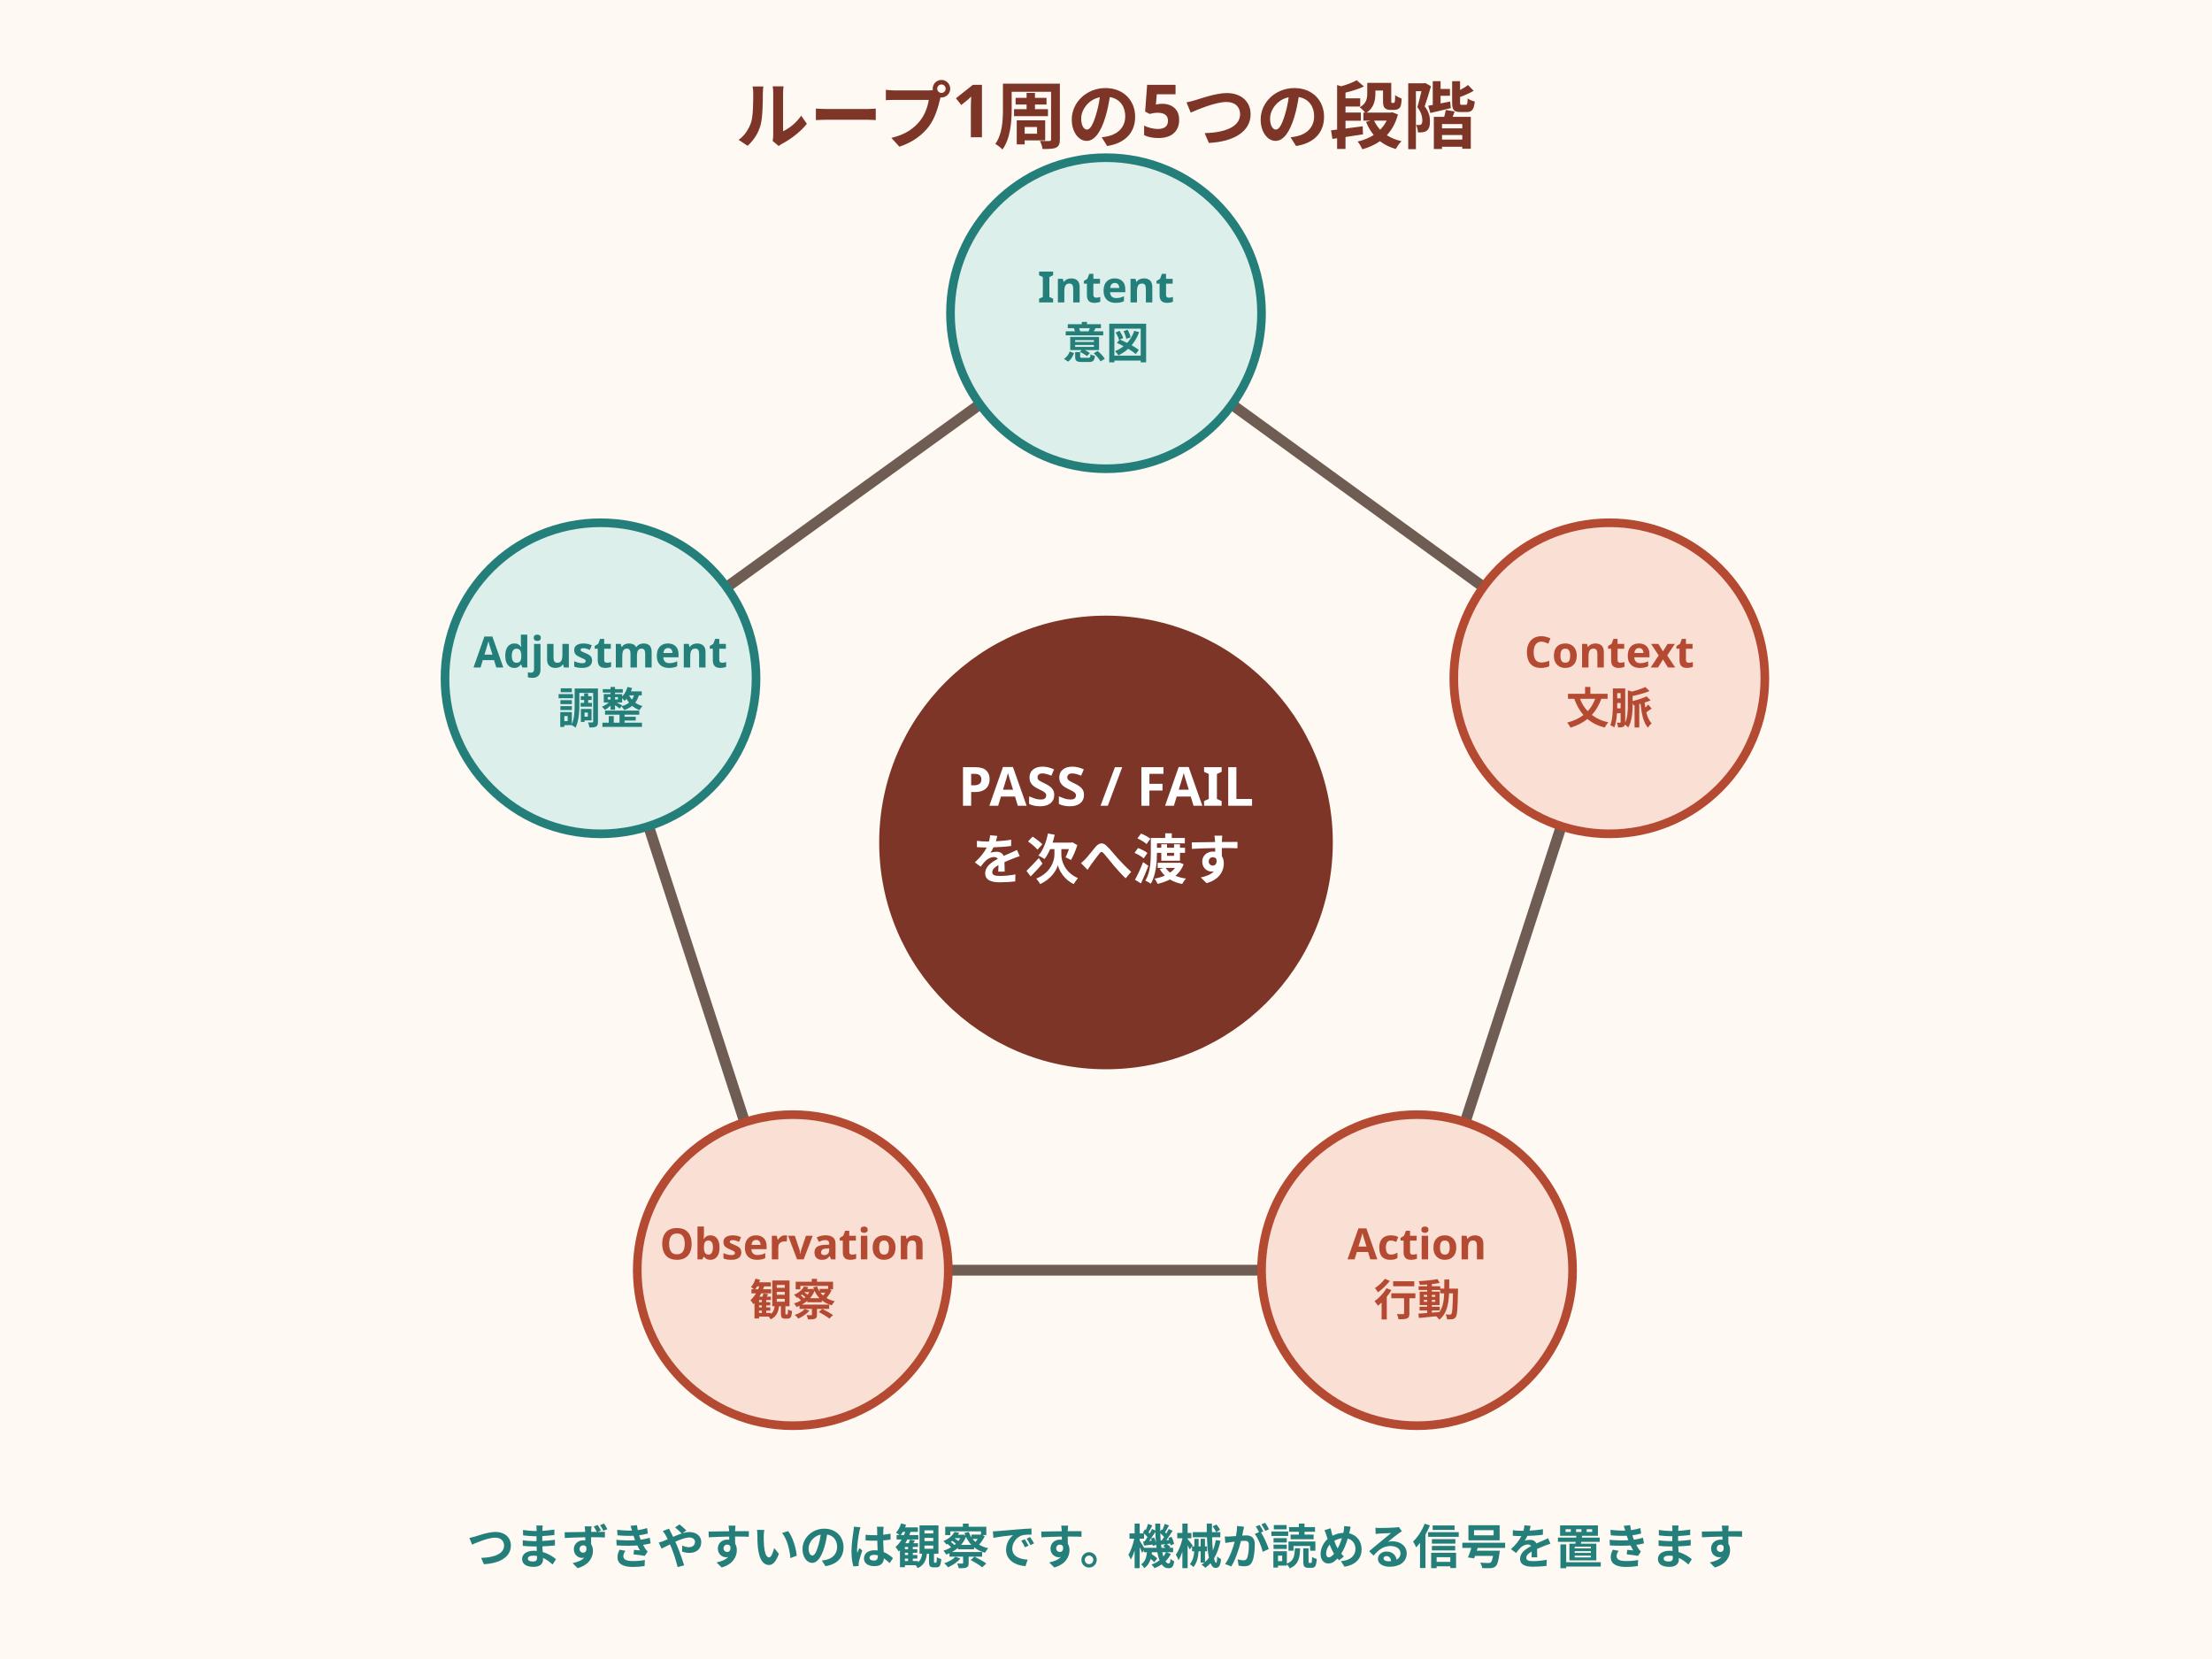
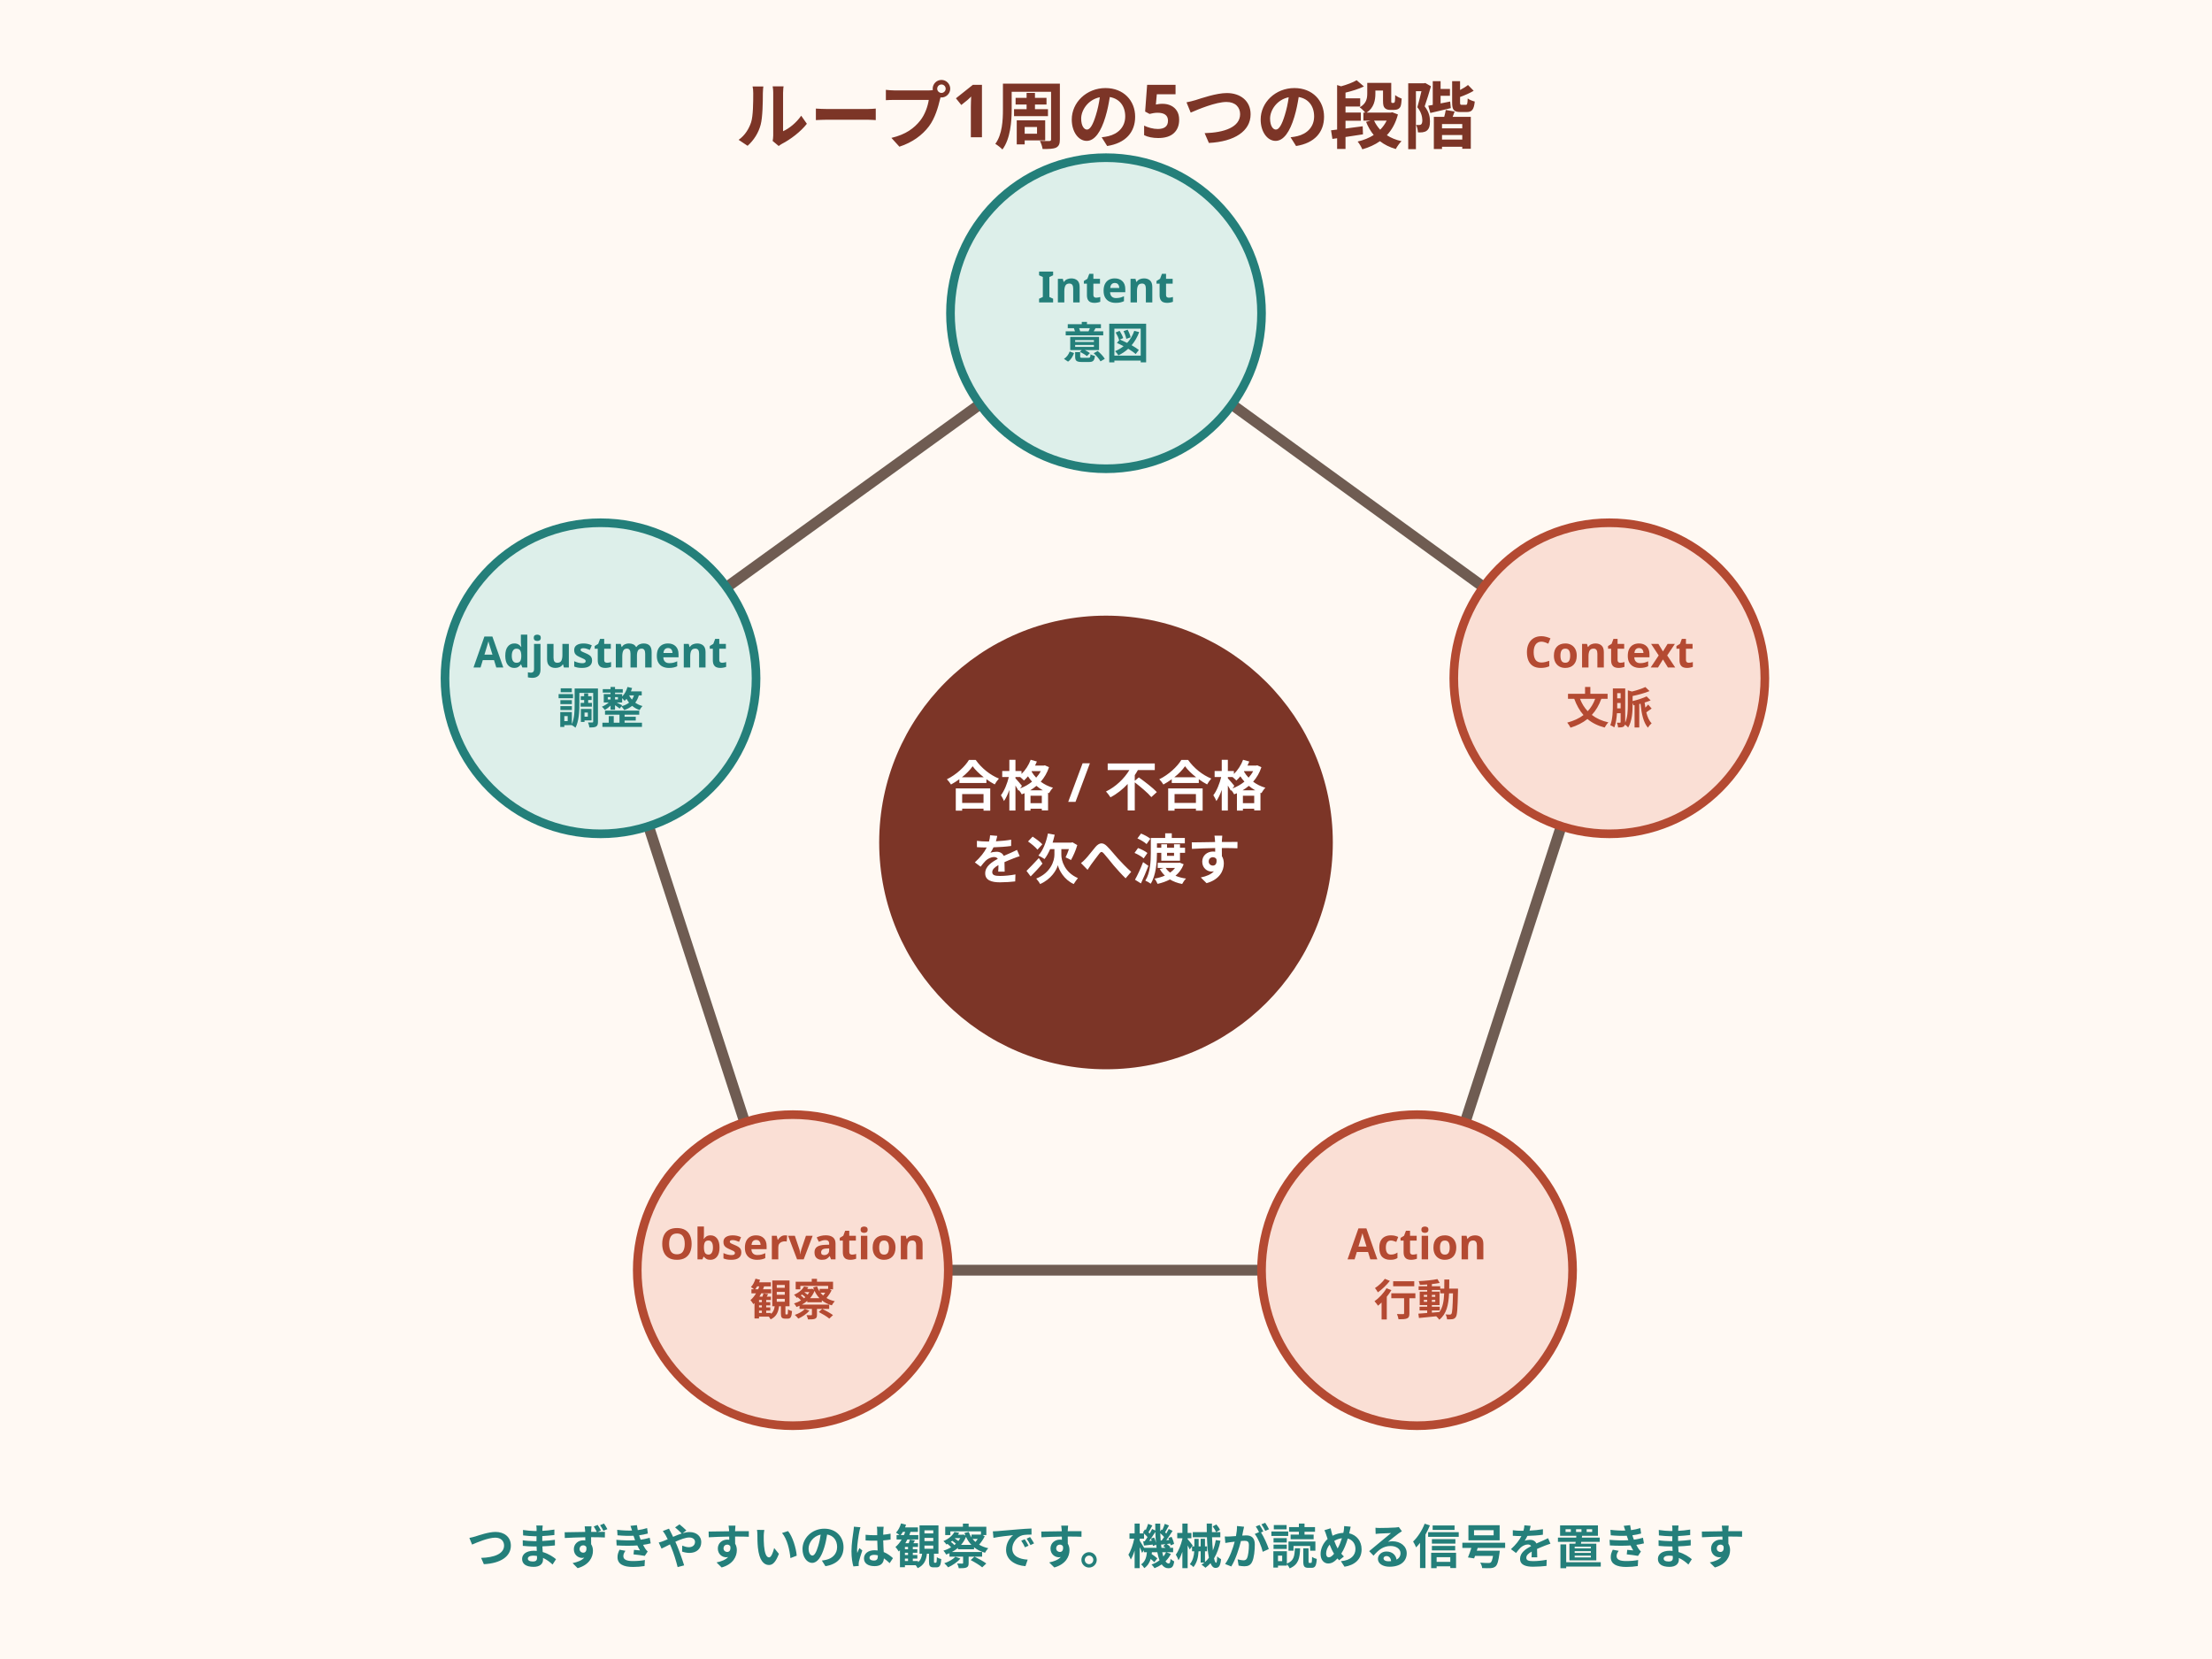
<svg xmlns="http://www.w3.org/2000/svg" width="1024" height="768" viewBox="0 0 1024 768">
  <defs>
    <marker id="arrow" viewBox="0 0 10 10" refX="9" refY="5" markerWidth="9" markerHeight="9" orient="auto-start-reverse">
      <path d="M 0 0 L 10 5 L 0 10 z" fill="context-stroke" />
    </marker>
  </defs>
  <rect width="1024" height="768" fill="#FFF9F3" />
  <text x="512" y="66" text-anchor="middle" font-family="Hiragino Sans, Yu Gothic, sans-serif" font-size="34" font-weight="800" fill="#7C3527">ループ1周の5つの段階</text>
  <line x1="512" y1="145" x2="745" y2="314" stroke="#6F5C52" stroke-width="5" stroke-linecap="round" marker-end="url(#arrow)" />
  <line x1="745" y1="314" x2="656" y2="588" stroke="#6F5C52" stroke-width="5" stroke-linecap="round" marker-end="url(#arrow)" />
  <line x1="656" y1="588" x2="367" y2="588" stroke="#6F5C52" stroke-width="5" stroke-linecap="round" marker-end="url(#arrow)" />
  <line x1="367" y1="588" x2="278" y2="314" stroke="#6F5C52" stroke-width="5" stroke-linecap="round" marker-end="url(#arrow)" />
  <line x1="278" y1="314" x2="512" y2="145" stroke="#6F5C52" stroke-width="5" stroke-linecap="round" marker-end="url(#arrow)" />
  <circle cx="512" cy="145" r="72" fill="#DDEFEA" stroke="#247F7A" stroke-width="4" />
  <text x="512" y="140" text-anchor="middle" font-family="Hiragino Sans, Yu Gothic, sans-serif" font-size="20" font-weight="800" fill="#247F7A">Intent</text>
  <text x="512" y="166" text-anchor="middle" font-family="Hiragino Sans, Yu Gothic, sans-serif" font-size="20" font-weight="800" fill="#247F7A">意図</text>
  <circle cx="745" cy="314" r="72" fill="#FADFD5" stroke="#B44A32" stroke-width="4" />
  <text x="745" y="309" text-anchor="middle" font-family="Hiragino Sans, Yu Gothic, sans-serif" font-size="20" font-weight="800" fill="#B44A32">Context</text>
  <text x="745" y="335" text-anchor="middle" font-family="Hiragino Sans, Yu Gothic, sans-serif" font-size="20" font-weight="800" fill="#B44A32">文脈</text>
  <circle cx="656" cy="588" r="72" fill="#FADFD5" stroke="#B44A32" stroke-width="4" />
  <text x="656" y="583" text-anchor="middle" font-family="Hiragino Sans, Yu Gothic, sans-serif" font-size="20" font-weight="800" fill="#B44A32">Action</text>
  <text x="656" y="609" text-anchor="middle" font-family="Hiragino Sans, Yu Gothic, sans-serif" font-size="20" font-weight="800" fill="#B44A32">行動</text>
  <circle cx="367" cy="588" r="72" fill="#FADFD5" stroke="#B44A32" stroke-width="4" />
  <text x="367" y="583" text-anchor="middle" font-family="Hiragino Sans, Yu Gothic, sans-serif" font-size="20" font-weight="800" fill="#B44A32">Observation</text>
  <text x="367" y="609" text-anchor="middle" font-family="Hiragino Sans, Yu Gothic, sans-serif" font-size="20" font-weight="800" fill="#B44A32">観察</text>
  <circle cx="278" cy="314" r="72" fill="#DDEFEA" stroke="#247F7A" stroke-width="4" />
  <text x="278" y="309" text-anchor="middle" font-family="Hiragino Sans, Yu Gothic, sans-serif" font-size="20" font-weight="800" fill="#247F7A">Adjustment</text>
  <text x="278" y="335" text-anchor="middle" font-family="Hiragino Sans, Yu Gothic, sans-serif" font-size="20" font-weight="800" fill="#247F7A">調整</text>
  <circle cx="512" cy="390" r="105" fill="#7C3527" stroke="none" stroke-width="0" />
-   <text x="512" y="373" text-anchor="middle" font-family="Hiragino Sans, Yu Gothic, sans-serif" font-size="25" font-weight="800" fill="#FFFFFF">PASS / FAIL</text>
+   <text x="512" y="373" text-anchor="middle" font-family="Hiragino Sans, Yu Gothic, sans-serif" font-size="25" font-weight="800" fill="#FFFFFF">合格 / 不合格</text>
  <text x="512" y="407" text-anchor="middle" font-family="Hiragino Sans, Yu Gothic, sans-serif" font-size="25" font-weight="800" fill="#FFFFFF">を次へ渡す</text>
  <text x="512" y="724" text-anchor="middle" font-family="Hiragino Sans, Yu Gothic, sans-serif" font-size="22" font-weight="800" fill="#247F7A">つまずきやすいのは観察です。機械が読める信号を置きます</text>
</svg>
